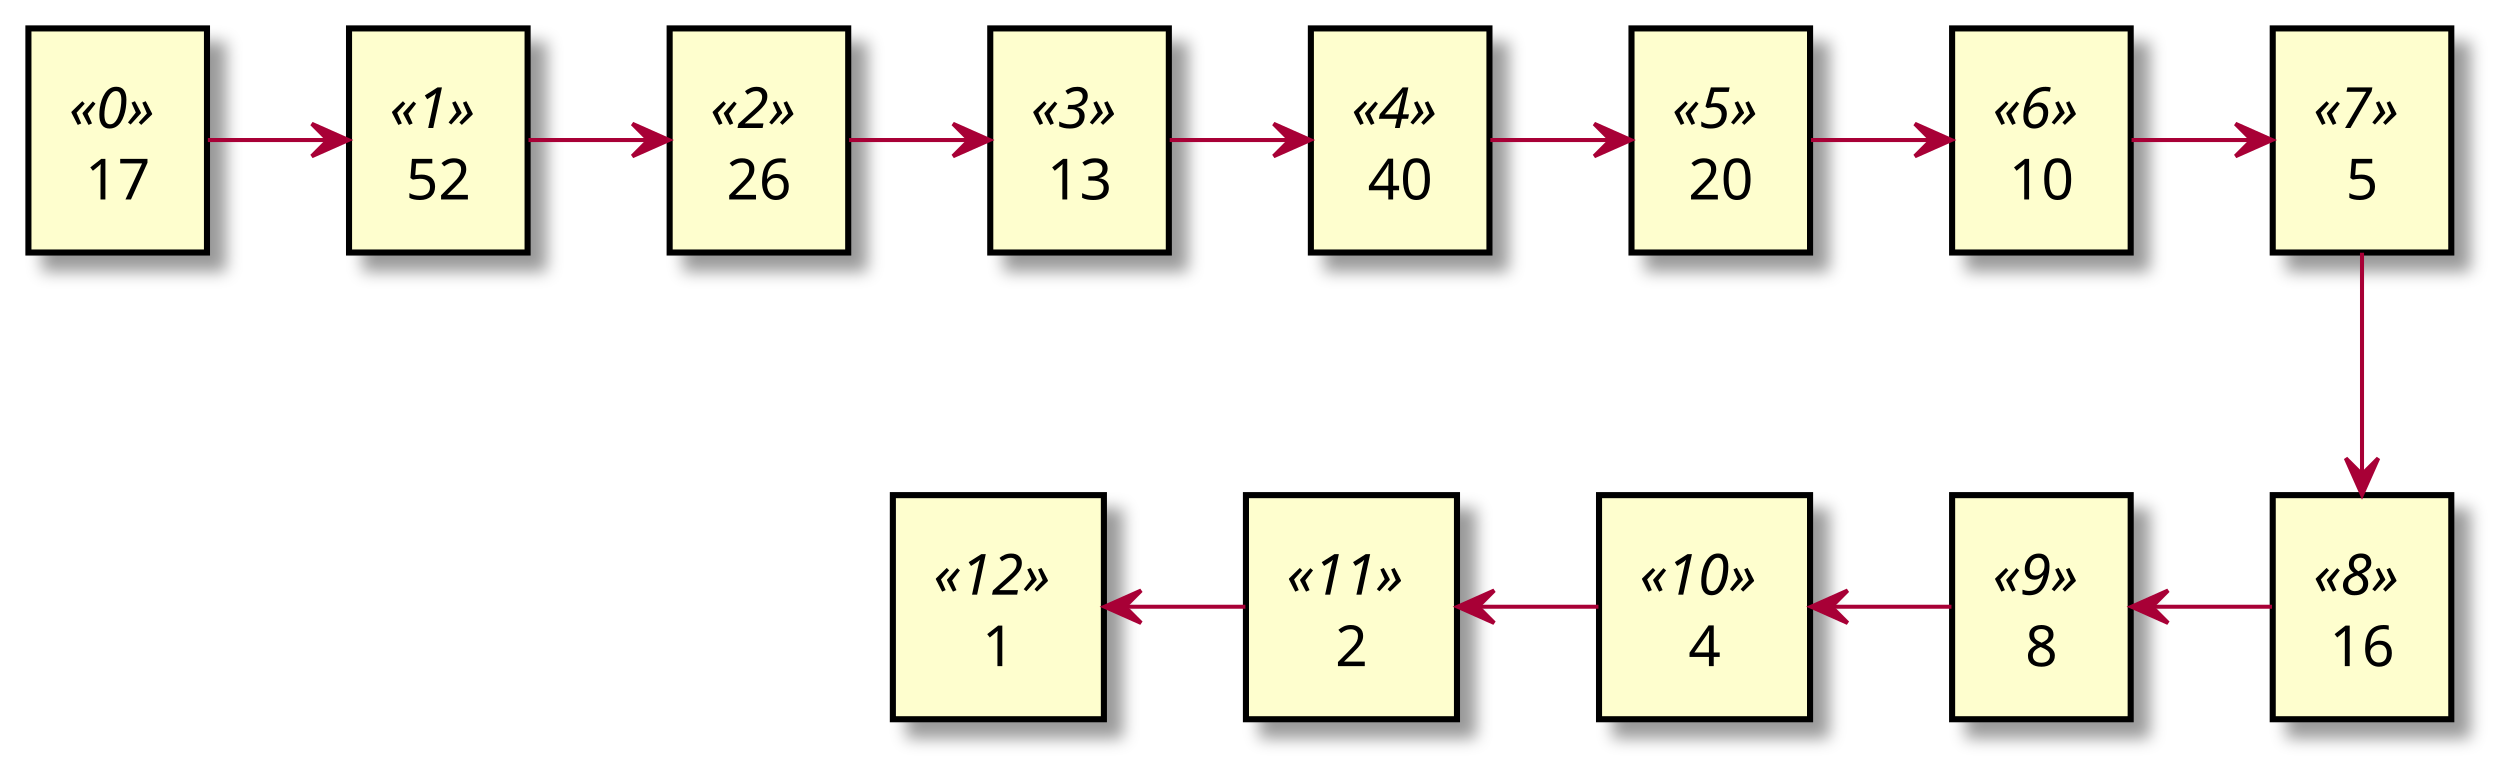
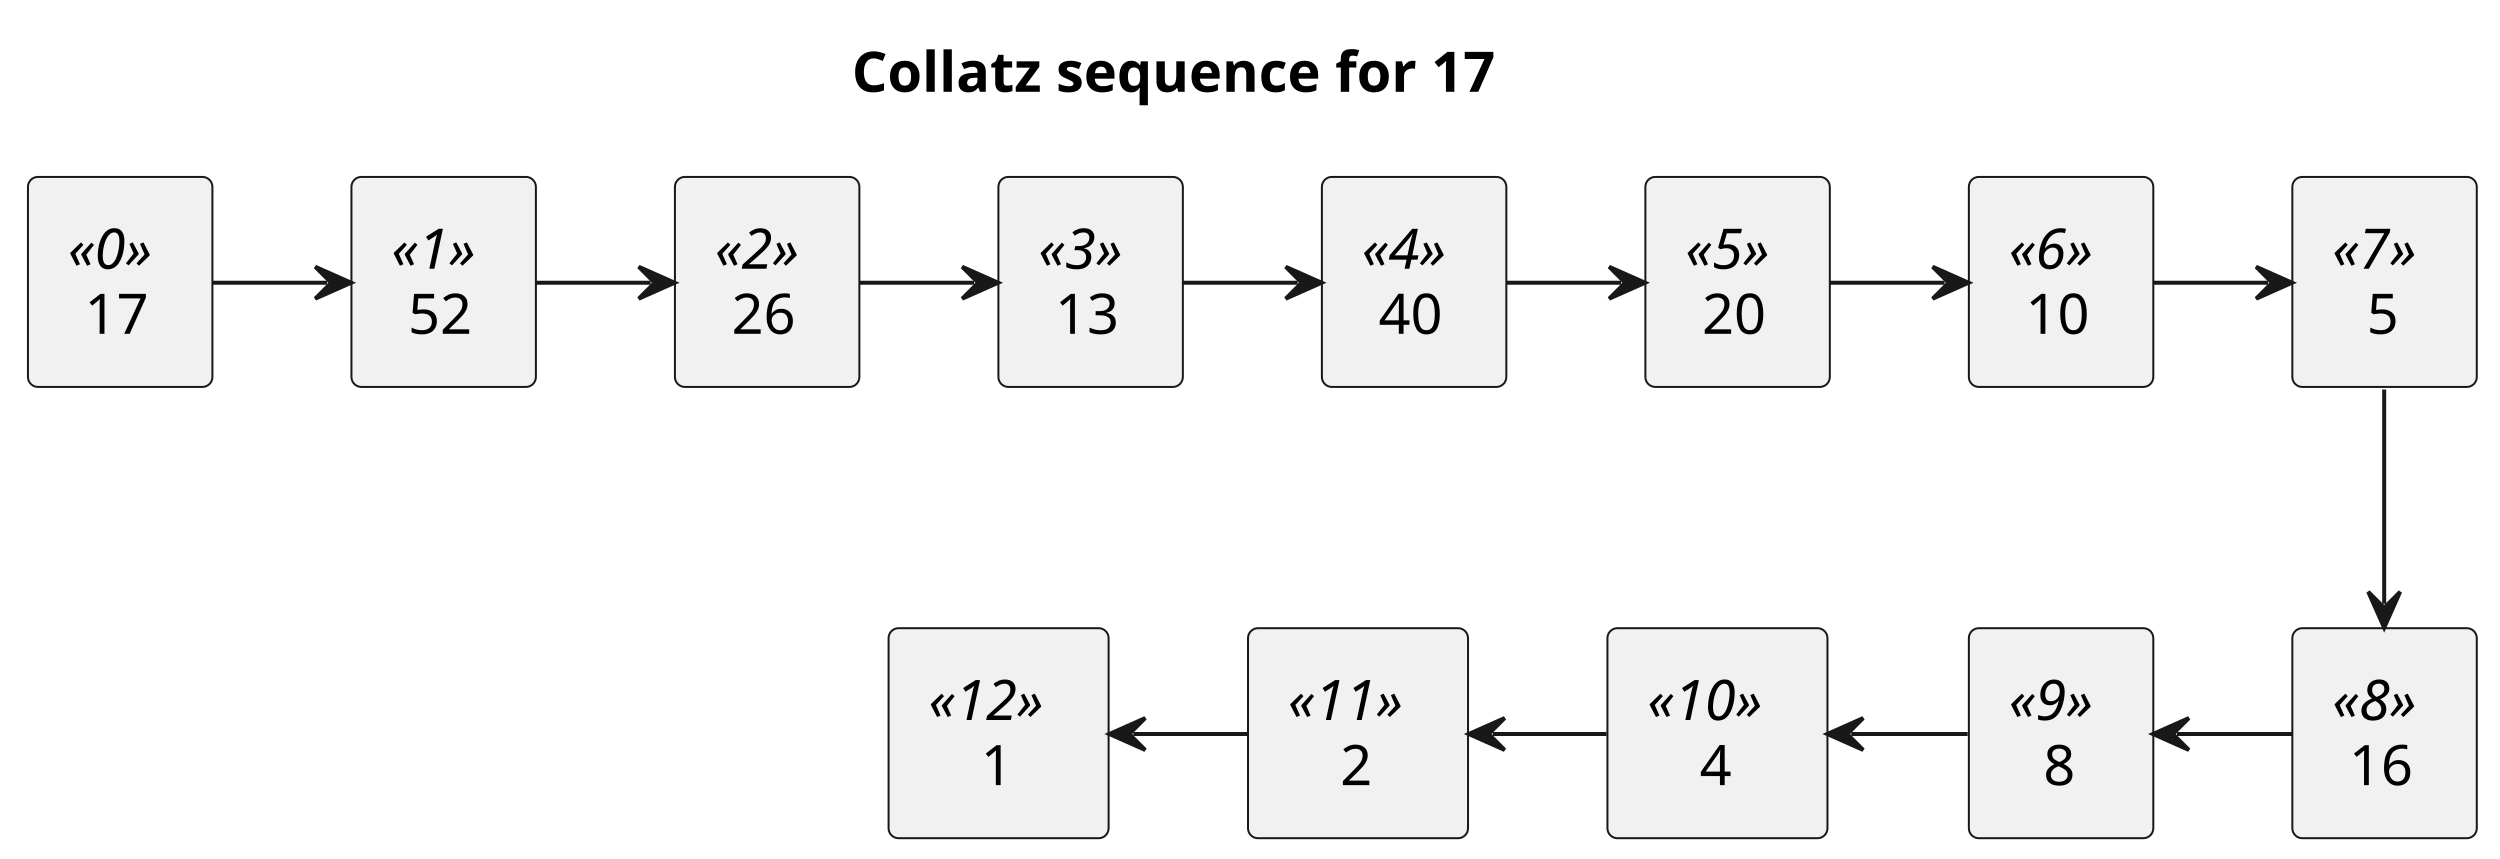
- <svg xmlns="http://www.w3.org/2000/svg" contentScriptType="application/ecmascript" contentStyleType="text/css" height="189px" preserveAspectRatio="none" style="width:616px;height:189px;background:#FFFFFF;" version="1.1" viewBox="0 0 616 189" width="616px" zoomAndPan="magnify">
-   <defs>
-     <filter height="300%" id="f8ib0x39ztjgq" width="300%" x="-1" y="-1">
-       <feGaussianBlur result="blurOut" stdDeviation="2.0" />
-       <feColorMatrix in="blurOut" result="blurOut2" type="matrix" values="0 0 0 0 0 0 0 0 0 0 0 0 0 0 0 0 0 0 .4 0" />
-       <feOffset dx="4.0" dy="4.0" in="blurOut2" result="blurOut3" />
-       <feBlend in="SourceGraphic" in2="blurOut3" mode="normal" />
-     </filter>
-   </defs>
+ <svg xmlns="http://www.w3.org/2000/svg" contentStyleType="text/css" height="215px" preserveAspectRatio="none" style="width:626px;height:215px;background:#FFFFFF;" version="1.1" viewBox="0 0 626 215" width="626px" zoomAndPan="magnify">
+   <defs />
  <g>
-     <rect fill="#FEFECE" filter="url(#f8ib0x39ztjgq)" height="55.219" style="stroke:#000000;stroke-width:1.5;" width="44" x="7" y="7" />
-     <text fill="#000000" font-family="sans-serif" font-size="14" font-style="italic" lengthAdjust="spacing" textLength="24" x="17" y="31.533">«0»</text>
-     <text fill="#000000" font-family="sans-serif" font-size="14" lengthAdjust="spacing" textLength="16" x="21" y="49.143">17</text>
-     <rect fill="#FEFECE" filter="url(#f8ib0x39ztjgq)" height="55.219" style="stroke:#000000;stroke-width:1.5;" width="44" x="86" y="7" />
-     <text fill="#000000" font-family="sans-serif" font-size="14" font-style="italic" lengthAdjust="spacing" textLength="24" x="96" y="31.533">«1»</text>
-     <text fill="#000000" font-family="sans-serif" font-size="14" lengthAdjust="spacing" textLength="16" x="100" y="49.143">52</text>
-     <rect fill="#FEFECE" filter="url(#f8ib0x39ztjgq)" height="55.219" style="stroke:#000000;stroke-width:1.5;" width="44" x="165" y="7" />
-     <text fill="#000000" font-family="sans-serif" font-size="14" font-style="italic" lengthAdjust="spacing" textLength="24" x="175" y="31.533">«2»</text>
-     <text fill="#000000" font-family="sans-serif" font-size="14" lengthAdjust="spacing" textLength="16" x="179" y="49.143">26</text>
-     <rect fill="#FEFECE" filter="url(#f8ib0x39ztjgq)" height="55.219" style="stroke:#000000;stroke-width:1.5;" width="44" x="244" y="7" />
-     <text fill="#000000" font-family="sans-serif" font-size="14" font-style="italic" lengthAdjust="spacing" textLength="24" x="254" y="31.533">«3»</text>
-     <text fill="#000000" font-family="sans-serif" font-size="14" lengthAdjust="spacing" textLength="16" x="258" y="49.143">13</text>
-     <rect fill="#FEFECE" filter="url(#f8ib0x39ztjgq)" height="55.219" style="stroke:#000000;stroke-width:1.5;" width="44" x="323" y="7" />
-     <text fill="#000000" font-family="sans-serif" font-size="14" font-style="italic" lengthAdjust="spacing" textLength="24" x="333" y="31.533">«4»</text>
-     <text fill="#000000" font-family="sans-serif" font-size="14" lengthAdjust="spacing" textLength="16" x="337" y="49.143">40</text>
-     <rect fill="#FEFECE" filter="url(#f8ib0x39ztjgq)" height="55.219" style="stroke:#000000;stroke-width:1.5;" width="44" x="402" y="7" />
-     <text fill="#000000" font-family="sans-serif" font-size="14" font-style="italic" lengthAdjust="spacing" textLength="24" x="412" y="31.533">«5»</text>
-     <text fill="#000000" font-family="sans-serif" font-size="14" lengthAdjust="spacing" textLength="16" x="416" y="49.143">20</text>
-     <rect fill="#FEFECE" filter="url(#f8ib0x39ztjgq)" height="55.219" style="stroke:#000000;stroke-width:1.5;" width="44" x="481" y="7" />
-     <text fill="#000000" font-family="sans-serif" font-size="14" font-style="italic" lengthAdjust="spacing" textLength="24" x="491" y="31.533">«6»</text>
-     <text fill="#000000" font-family="sans-serif" font-size="14" lengthAdjust="spacing" textLength="16" x="495" y="49.143">10</text>
-     <rect fill="#FEFECE" filter="url(#f8ib0x39ztjgq)" height="55.219" style="stroke:#000000;stroke-width:1.5;" width="44" x="560" y="7" />
-     <text fill="#000000" font-family="sans-serif" font-size="14" font-style="italic" lengthAdjust="spacing" textLength="24" x="570" y="31.533">«7»</text>
-     <text fill="#000000" font-family="sans-serif" font-size="14" lengthAdjust="spacing" textLength="8" x="578" y="49.143">5</text>
-     <rect fill="#FEFECE" filter="url(#f8ib0x39ztjgq)" height="55.219" style="stroke:#000000;stroke-width:1.5;" width="44" x="560" y="122" />
-     <text fill="#000000" font-family="sans-serif" font-size="14" font-style="italic" lengthAdjust="spacing" textLength="24" x="570" y="146.533">«8»</text>
-     <text fill="#000000" font-family="sans-serif" font-size="14" lengthAdjust="spacing" textLength="16" x="574" y="164.143">16</text>
-     <rect fill="#FEFECE" filter="url(#f8ib0x39ztjgq)" height="55.219" style="stroke:#000000;stroke-width:1.5;" width="44" x="481" y="122" />
-     <text fill="#000000" font-family="sans-serif" font-size="14" font-style="italic" lengthAdjust="spacing" textLength="24" x="491" y="146.533">«9»</text>
-     <text fill="#000000" font-family="sans-serif" font-size="14" lengthAdjust="spacing" textLength="8" x="499" y="164.143">8</text>
-     <rect fill="#FEFECE" filter="url(#f8ib0x39ztjgq)" height="55.219" style="stroke:#000000;stroke-width:1.5;" width="52" x="394" y="122" />
-     <text fill="#000000" font-family="sans-serif" font-size="14" font-style="italic" lengthAdjust="spacing" textLength="32" x="404" y="146.533">«10»</text>
-     <text fill="#000000" font-family="sans-serif" font-size="14" lengthAdjust="spacing" textLength="8" x="416" y="164.143">4</text>
-     <rect fill="#FEFECE" filter="url(#f8ib0x39ztjgq)" height="55.219" style="stroke:#000000;stroke-width:1.5;" width="52" x="307" y="122" />
-     <text fill="#000000" font-family="sans-serif" font-size="14" font-style="italic" lengthAdjust="spacing" textLength="32" x="317" y="146.533">«11»</text>
-     <text fill="#000000" font-family="sans-serif" font-size="14" lengthAdjust="spacing" textLength="8" x="329" y="164.143">2</text>
-     <rect fill="#FEFECE" filter="url(#f8ib0x39ztjgq)" height="55.219" style="stroke:#000000;stroke-width:1.5;" width="52" x="220" y="122" />
-     <text fill="#000000" font-family="sans-serif" font-size="14" font-style="italic" lengthAdjust="spacing" textLength="32" x="230" y="146.533">«12»</text>
-     <text fill="#000000" font-family="sans-serif" font-size="14" lengthAdjust="spacing" textLength="8" x="242" y="164.143">1</text>
-     <path d="M51.22,34.5 C61.04,34.5 70.86,34.5 80.68,34.5 " fill="none" id="17-to-52" style="stroke:#A80036;stroke-width:1.0;" />
-     <polygon fill="#A80036" points="85.82,34.5,76.82,30.5,80.82,34.5,76.82,38.5,85.82,34.5" style="stroke:#A80036;stroke-width:1.0;" />
-     <path d="M130.22,34.5 C140.04,34.5 149.86,34.5 159.68,34.5 " fill="none" id="52-to-26" style="stroke:#A80036;stroke-width:1.0;" />
-     <polygon fill="#A80036" points="164.82,34.5,155.82,30.5,159.82,34.5,155.82,38.5,164.82,34.5" style="stroke:#A80036;stroke-width:1.0;" />
-     <path d="M209.22,34.5 C219.04,34.5 228.86,34.5 238.68,34.5 " fill="none" id="26-to-13" style="stroke:#A80036;stroke-width:1.0;" />
-     <polygon fill="#A80036" points="243.82,34.5,234.82,30.5,238.82,34.5,234.82,38.5,243.82,34.5" style="stroke:#A80036;stroke-width:1.0;" />
-     <path d="M288.22,34.5 C298.04,34.5 307.86,34.5 317.68,34.5 " fill="none" id="13-to-40" style="stroke:#A80036;stroke-width:1.0;" />
-     <polygon fill="#A80036" points="322.82,34.5,313.82,30.5,317.82,34.5,313.82,38.5,322.82,34.5" style="stroke:#A80036;stroke-width:1.0;" />
-     <path d="M367.22,34.5 C377.04,34.5 386.86,34.5 396.68,34.5 " fill="none" id="40-to-20" style="stroke:#A80036;stroke-width:1.0;" />
-     <polygon fill="#A80036" points="401.82,34.5,392.82,30.5,396.82,34.5,392.82,38.5,401.82,34.5" style="stroke:#A80036;stroke-width:1.0;" />
-     <path d="M446.22,34.5 C456.04,34.5 465.86,34.5 475.68,34.5 " fill="none" id="20-to-10" style="stroke:#A80036;stroke-width:1.0;" />
-     <polygon fill="#A80036" points="480.82,34.5,471.82,30.5,475.82,34.5,471.82,38.5,480.82,34.5" style="stroke:#A80036;stroke-width:1.0;" />
-     <path d="M525.22,34.5 C535.04,34.5 544.86,34.5 554.68,34.5 " fill="none" id="10-to-5" style="stroke:#A80036;stroke-width:1.0;" />
-     <polygon fill="#A80036" points="559.82,34.5,550.82,30.5,554.82,34.5,550.82,38.5,559.82,34.5" style="stroke:#A80036;stroke-width:1.0;" />
-     <path d="M582,62.28 C582,78.6 582,99.56 582,116.72 " fill="none" id="5-to-16" style="stroke:#A80036;stroke-width:1.0;" />
-     <polygon fill="#A80036" points="582,121.91,586,112.91,582,116.91,578,112.91,582,121.91" style="stroke:#A80036;stroke-width:1.0;" />
-     <path d="M530.35,149.5 C540.18,149.5 550,149.5 559.82,149.5 " fill="none" id="8-backto-16" style="stroke:#A80036;stroke-width:1.0;" />
-     <polygon fill="#A80036" points="525.22,149.5,534.22,153.5,530.22,149.5,534.22,145.5,525.22,149.5" style="stroke:#A80036;stroke-width:1.0;" />
-     <path d="M451.39,149.5 C461.21,149.5 471.02,149.5 480.84,149.5 " fill="none" id="4-backto-8" style="stroke:#A80036;stroke-width:1.0;" />
-     <polygon fill="#A80036" points="446.26,149.5,455.26,153.5,451.26,149.5,455.26,145.5,446.26,149.5" style="stroke:#A80036;stroke-width:1.0;" />
-     <path d="M364.32,149.5 C374.17,149.5 384.01,149.5 393.86,149.5 " fill="none" id="2-backto-4" style="stroke:#A80036;stroke-width:1.0;" />
-     <polygon fill="#A80036" points="359.17,149.5,368.17,153.5,364.17,149.5,368.17,145.5,359.17,149.5" style="stroke:#A80036;stroke-width:1.0;" />
-     <path d="M277.32,149.5 C287.17,149.5 297.01,149.5 306.86,149.5 " fill="none" id="1-backto-2" style="stroke:#A80036;stroke-width:1.0;" />
-     <polygon fill="#A80036" points="272.17,149.5,281.17,153.5,277.17,149.5,281.17,145.5,272.17,149.5" style="stroke:#A80036;stroke-width:1.0;" />
+     <text fill="#000000" font-family="sans-serif" font-size="14" font-weight="bold" lengthAdjust="spacing" textLength="185.568" x="213.31" y="22.995">Collatz sequence for 17</text>
+     <g id="elem_17">
+       <rect fill="#F1F1F1" height="52.594" rx="2.5" ry="2.5" style="stroke:#181818;stroke-width:0.5;" width="46.188" x="7" y="44.297" />
+       <text fill="#000000" font-family="sans-serif" font-size="14" font-style="italic" lengthAdjust="spacing" textLength="26.189" x="17" y="67.292">«0»</text>
+       <text fill="#000000" font-family="sans-serif" font-size="14" lengthAdjust="spacing" textLength="17.814" x="21.187" y="83.589">17</text>
+     </g>
+     <g id="elem_52">
+       <rect fill="#F1F1F1" height="52.594" rx="2.5" ry="2.5" style="stroke:#181818;stroke-width:0.5;" width="46.188" x="88" y="44.297" />
+       <text fill="#000000" font-family="sans-serif" font-size="14" font-style="italic" lengthAdjust="spacing" textLength="26.189" x="98" y="67.292">«1»</text>
+       <text fill="#000000" font-family="sans-serif" font-size="14" lengthAdjust="spacing" textLength="17.814" x="102.187" y="83.589">52</text>
+     </g>
+     <g id="elem_26">
+       <rect fill="#F1F1F1" height="52.594" rx="2.5" ry="2.5" style="stroke:#181818;stroke-width:0.5;" width="46.188" x="169" y="44.297" />
+       <text fill="#000000" font-family="sans-serif" font-size="14" font-style="italic" lengthAdjust="spacing" textLength="26.189" x="179" y="67.292">«2»</text>
+       <text fill="#000000" font-family="sans-serif" font-size="14" lengthAdjust="spacing" textLength="17.814" x="183.187" y="83.589">26</text>
+     </g>
+     <g id="elem_13">
+       <rect fill="#F1F1F1" height="52.594" rx="2.5" ry="2.5" style="stroke:#181818;stroke-width:0.5;" width="46.188" x="250" y="44.297" />
+       <text fill="#000000" font-family="sans-serif" font-size="14" font-style="italic" lengthAdjust="spacing" textLength="26.189" x="260" y="67.292">«3»</text>
+       <text fill="#000000" font-family="sans-serif" font-size="14" lengthAdjust="spacing" textLength="17.814" x="264.187" y="83.589">13</text>
+     </g>
+     <g id="elem_40">
+       <rect fill="#F1F1F1" height="52.594" rx="2.5" ry="2.5" style="stroke:#181818;stroke-width:0.5;" width="46.188" x="331" y="44.297" />
+       <text fill="#000000" font-family="sans-serif" font-size="14" font-style="italic" lengthAdjust="spacing" textLength="26.189" x="341" y="67.292">«4»</text>
+       <text fill="#000000" font-family="sans-serif" font-size="14" lengthAdjust="spacing" textLength="17.814" x="345.187" y="83.589">40</text>
+     </g>
+     <g id="elem_20">
+       <rect fill="#F1F1F1" height="52.594" rx="2.5" ry="2.5" style="stroke:#181818;stroke-width:0.5;" width="46.188" x="412" y="44.297" />
+       <text fill="#000000" font-family="sans-serif" font-size="14" font-style="italic" lengthAdjust="spacing" textLength="26.189" x="422" y="67.292">«5»</text>
+       <text fill="#000000" font-family="sans-serif" font-size="14" lengthAdjust="spacing" textLength="17.814" x="426.187" y="83.589">20</text>
+     </g>
+     <g id="elem_10">
+       <rect fill="#F1F1F1" height="52.594" rx="2.5" ry="2.5" style="stroke:#181818;stroke-width:0.5;" width="46.188" x="493" y="44.297" />
+       <text fill="#000000" font-family="sans-serif" font-size="14" font-style="italic" lengthAdjust="spacing" textLength="26.189" x="503" y="67.292">«6»</text>
+       <text fill="#000000" font-family="sans-serif" font-size="14" lengthAdjust="spacing" textLength="17.814" x="507.187" y="83.589">10</text>
+     </g>
+     <g id="elem_5">
+       <rect fill="#F1F1F1" height="52.594" rx="2.5" ry="2.5" style="stroke:#181818;stroke-width:0.5;" width="46.188" x="574" y="44.297" />
+       <text fill="#000000" font-family="sans-serif" font-size="14" font-style="italic" lengthAdjust="spacing" textLength="26.189" x="584" y="67.292">«7»</text>
+       <text fill="#000000" font-family="sans-serif" font-size="14" lengthAdjust="spacing" textLength="8.907" x="592.641" y="83.589">5</text>
+     </g>
+     <g id="elem_16">
+       <rect fill="#F1F1F1" height="52.594" rx="2.5" ry="2.5" style="stroke:#181818;stroke-width:0.5;" width="46.188" x="574" y="157.297" />
+       <text fill="#000000" font-family="sans-serif" font-size="14" font-style="italic" lengthAdjust="spacing" textLength="26.189" x="584" y="180.292">«8»</text>
+       <text fill="#000000" font-family="sans-serif" font-size="14" lengthAdjust="spacing" textLength="17.814" x="588.187" y="196.589">16</text>
+     </g>
+     <g id="elem_8">
+       <rect fill="#F1F1F1" height="52.594" rx="2.5" ry="2.5" style="stroke:#181818;stroke-width:0.5;" width="46.188" x="493" y="157.297" />
+       <text fill="#000000" font-family="sans-serif" font-size="14" font-style="italic" lengthAdjust="spacing" textLength="26.189" x="503" y="180.292">«9»</text>
+       <text fill="#000000" font-family="sans-serif" font-size="14" lengthAdjust="spacing" textLength="8.907" x="511.641" y="196.589">8</text>
+     </g>
+     <g id="elem_4">
+       <rect fill="#F1F1F1" height="52.594" rx="2.5" ry="2.5" style="stroke:#181818;stroke-width:0.5;" width="55.096" x="402.5" y="157.297" />
+       <text fill="#000000" font-family="sans-serif" font-size="14" font-style="italic" lengthAdjust="spacing" textLength="35.096" x="412.5" y="180.292">«10»</text>
+       <text fill="#000000" font-family="sans-serif" font-size="14" lengthAdjust="spacing" textLength="8.907" x="425.594" y="196.589">4</text>
+     </g>
+     <g id="elem_2">
+       <rect fill="#F1F1F1" height="52.594" rx="2.5" ry="2.5" style="stroke:#181818;stroke-width:0.5;" width="55.096" x="312.5" y="157.297" />
+       <text fill="#000000" font-family="sans-serif" font-size="14" font-style="italic" lengthAdjust="spacing" textLength="35.096" x="322.5" y="180.292">«11»</text>
+       <text fill="#000000" font-family="sans-serif" font-size="14" lengthAdjust="spacing" textLength="8.907" x="335.594" y="196.589">2</text>
+     </g>
+     <g id="elem_1">
+       <rect fill="#F1F1F1" height="52.594" rx="2.5" ry="2.5" style="stroke:#181818;stroke-width:0.5;" width="55.096" x="222.5" y="157.297" />
+       <text fill="#000000" font-family="sans-serif" font-size="14" font-style="italic" lengthAdjust="spacing" textLength="35.096" x="232.5" y="180.292">«12»</text>
+       <text fill="#000000" font-family="sans-serif" font-size="14" lengthAdjust="spacing" textLength="8.907" x="245.594" y="196.589">1</text>
+     </g>
+     <g id="link_17_52">
+       <path d="M53.1,70.797 C64.71,70.797 70.32,70.797 81.93,70.797 " fill="none" id="17-to-52" style="stroke:#181818;stroke-width:1.0;" />
+       <polygon fill="#181818" points="87.93,70.797,78.93,66.797,82.93,70.797,78.93,74.797,87.93,70.797" style="stroke:#181818;stroke-width:1.0;" />
+     </g>
+     <g id="link_52_26">
+       <path d="M134.1,70.797 C145.71,70.797 151.32,70.797 162.93,70.797 " fill="none" id="52-to-26" style="stroke:#181818;stroke-width:1.0;" />
+       <polygon fill="#181818" points="168.93,70.797,159.93,66.797,163.93,70.797,159.93,74.797,168.93,70.797" style="stroke:#181818;stroke-width:1.0;" />
+     </g>
+     <g id="link_26_13">
+       <path d="M215.1,70.797 C226.71,70.797 232.32,70.797 243.93,70.797 " fill="none" id="26-to-13" style="stroke:#181818;stroke-width:1.0;" />
+       <polygon fill="#181818" points="249.93,70.797,240.93,66.797,244.93,70.797,240.93,74.797,249.93,70.797" style="stroke:#181818;stroke-width:1.0;" />
+     </g>
+     <g id="link_13_40">
+       <path d="M296.1,70.797 C307.71,70.797 313.32,70.797 324.93,70.797 " fill="none" id="13-to-40" style="stroke:#181818;stroke-width:1.0;" />
+       <polygon fill="#181818" points="330.93,70.797,321.93,66.797,325.93,70.797,321.93,74.797,330.93,70.797" style="stroke:#181818;stroke-width:1.0;" />
+     </g>
+     <g id="link_40_20">
+       <path d="M377.1,70.797 C388.71,70.797 394.32,70.797 405.93,70.797 " fill="none" id="40-to-20" style="stroke:#181818;stroke-width:1.0;" />
+       <polygon fill="#181818" points="411.93,70.797,402.93,66.797,406.93,70.797,402.93,74.797,411.93,70.797" style="stroke:#181818;stroke-width:1.0;" />
+     </g>
+     <g id="link_20_10">
+       <path d="M458.1,70.797 C469.71,70.797 475.32,70.797 486.93,70.797 " fill="none" id="20-to-10" style="stroke:#181818;stroke-width:1.0;" />
+       <polygon fill="#181818" points="492.93,70.797,483.93,66.797,487.93,70.797,483.93,74.797,492.93,70.797" style="stroke:#181818;stroke-width:1.0;" />
+     </g>
+     <g id="link_10_5">
+       <path d="M539.1,70.797 C550.71,70.797 556.32,70.797 567.93,70.797 " fill="none" id="10-to-5" style="stroke:#181818;stroke-width:1.0;" />
+       <polygon fill="#181818" points="573.93,70.797,564.93,66.797,568.93,70.797,564.93,74.797,573.93,70.797" style="stroke:#181818;stroke-width:1.0;" />
+     </g>
+     <g id="link_5_16">
+       <path d="M597,97.537 C597,115.477 597,133.287 597,151.187 " fill="none" id="5-to-16" style="stroke:#181818;stroke-width:1.0;" />
+       <polygon fill="#181818" points="597,157.187,601,148.187,597,152.187,593,148.187,597,157.187" style="stroke:#181818;stroke-width:1.0;" />
+     </g>
+     <g id="link_8_16">
+       <path d="M545.1,183.797 C556.71,183.797 562.32,183.797 573.93,183.797 " fill="none" id="8-backto-16" style="stroke:#181818;stroke-width:1.0;" />
+       <polygon fill="#181818" points="539.1,183.797,548.1,187.797,544.1,183.797,548.1,179.797,539.1,183.797" style="stroke:#181818;stroke-width:1.0;" />
+     </g>
+     <g id="link_4_8">
+       <path d="M463.55,183.797 C475.27,183.797 480.99,183.797 492.71,183.797 " fill="none" id="4-backto-8" style="stroke:#181818;stroke-width:1.0;" />
+       <polygon fill="#181818" points="457.55,183.797,466.55,187.797,462.55,183.797,466.55,179.797,457.55,183.797" style="stroke:#181818;stroke-width:1.0;" />
+     </g>
+     <g id="link_2_4">
+       <path d="M373.77,183.797 C385.28,183.797 390.78,183.797 402.29,183.797 " fill="none" id="2-backto-4" style="stroke:#181818;stroke-width:1.0;" />
+       <polygon fill="#181818" points="367.77,183.797,376.77,187.797,372.77,183.797,376.77,179.797,367.77,183.797" style="stroke:#181818;stroke-width:1.0;" />
+     </g>
+     <g id="link_1_2">
+       <path d="M283.77,183.797 C295.28,183.797 300.78,183.797 312.29,183.797 " fill="none" id="1-backto-2" style="stroke:#181818;stroke-width:1.0;" />
+       <polygon fill="#181818" points="277.77,183.797,286.77,187.797,282.77,183.797,286.77,179.797,277.77,183.797" style="stroke:#181818;stroke-width:1.0;" />
+     </g>
  </g>
</svg>
